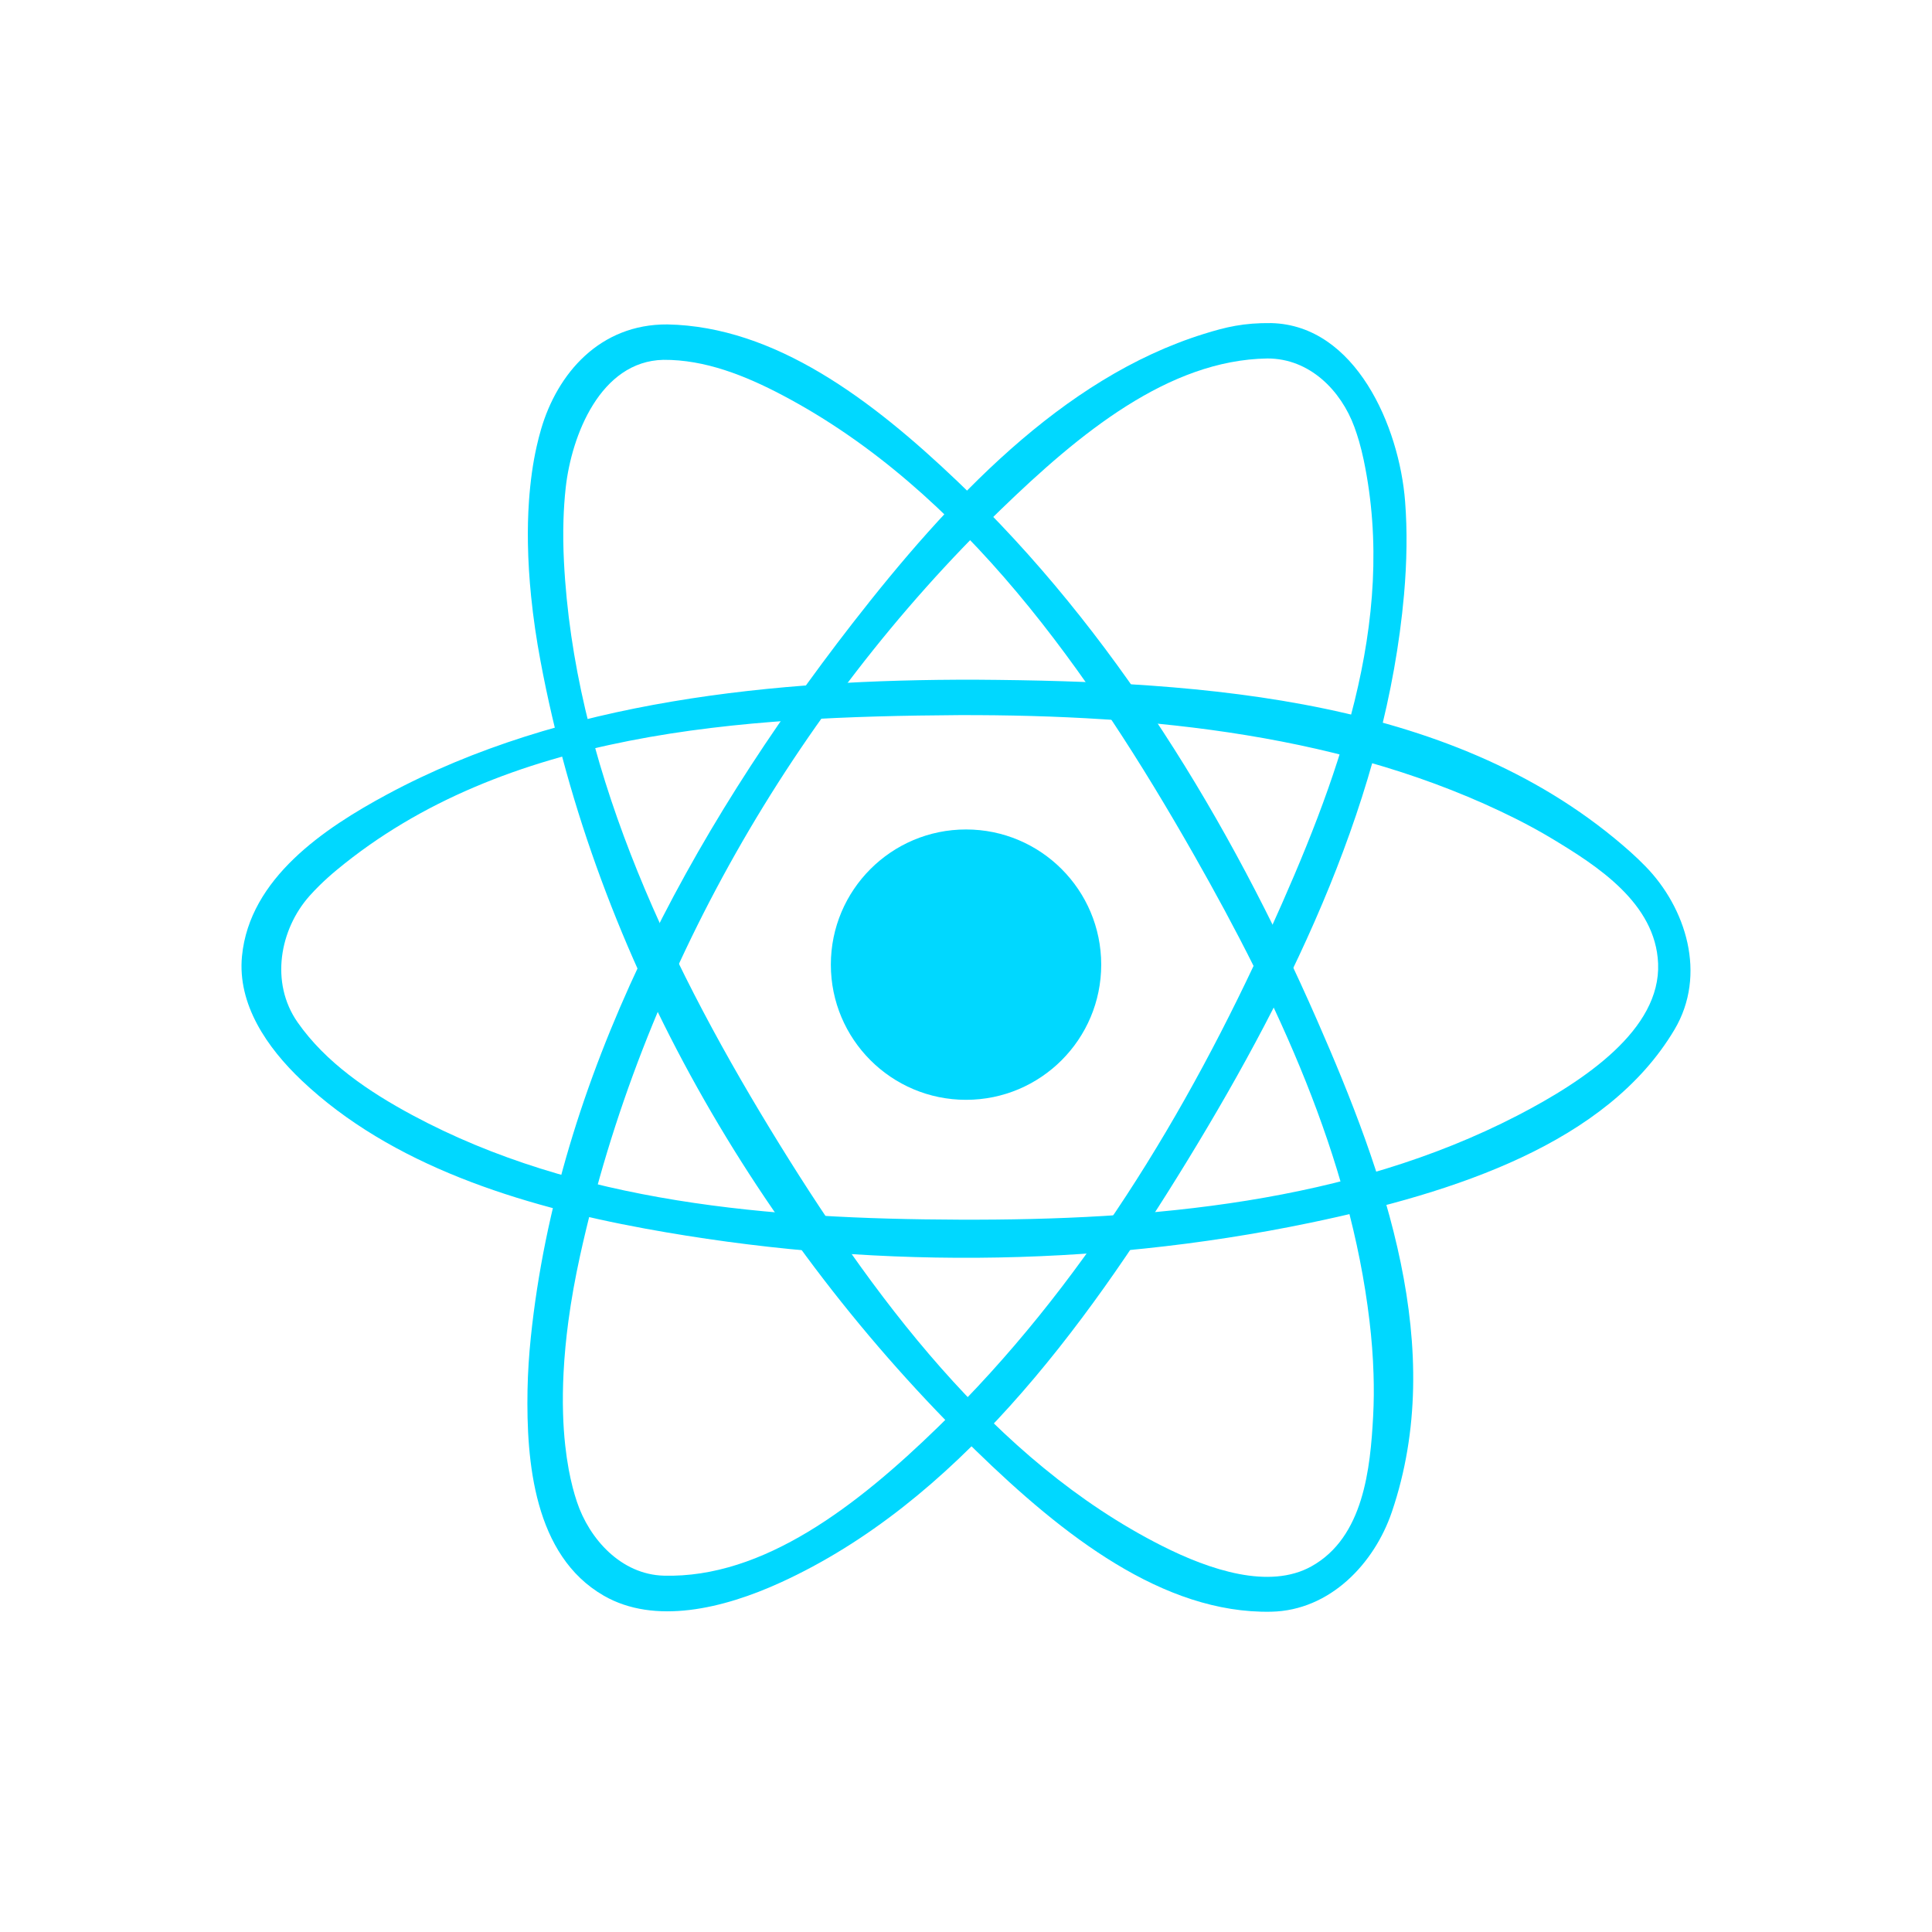
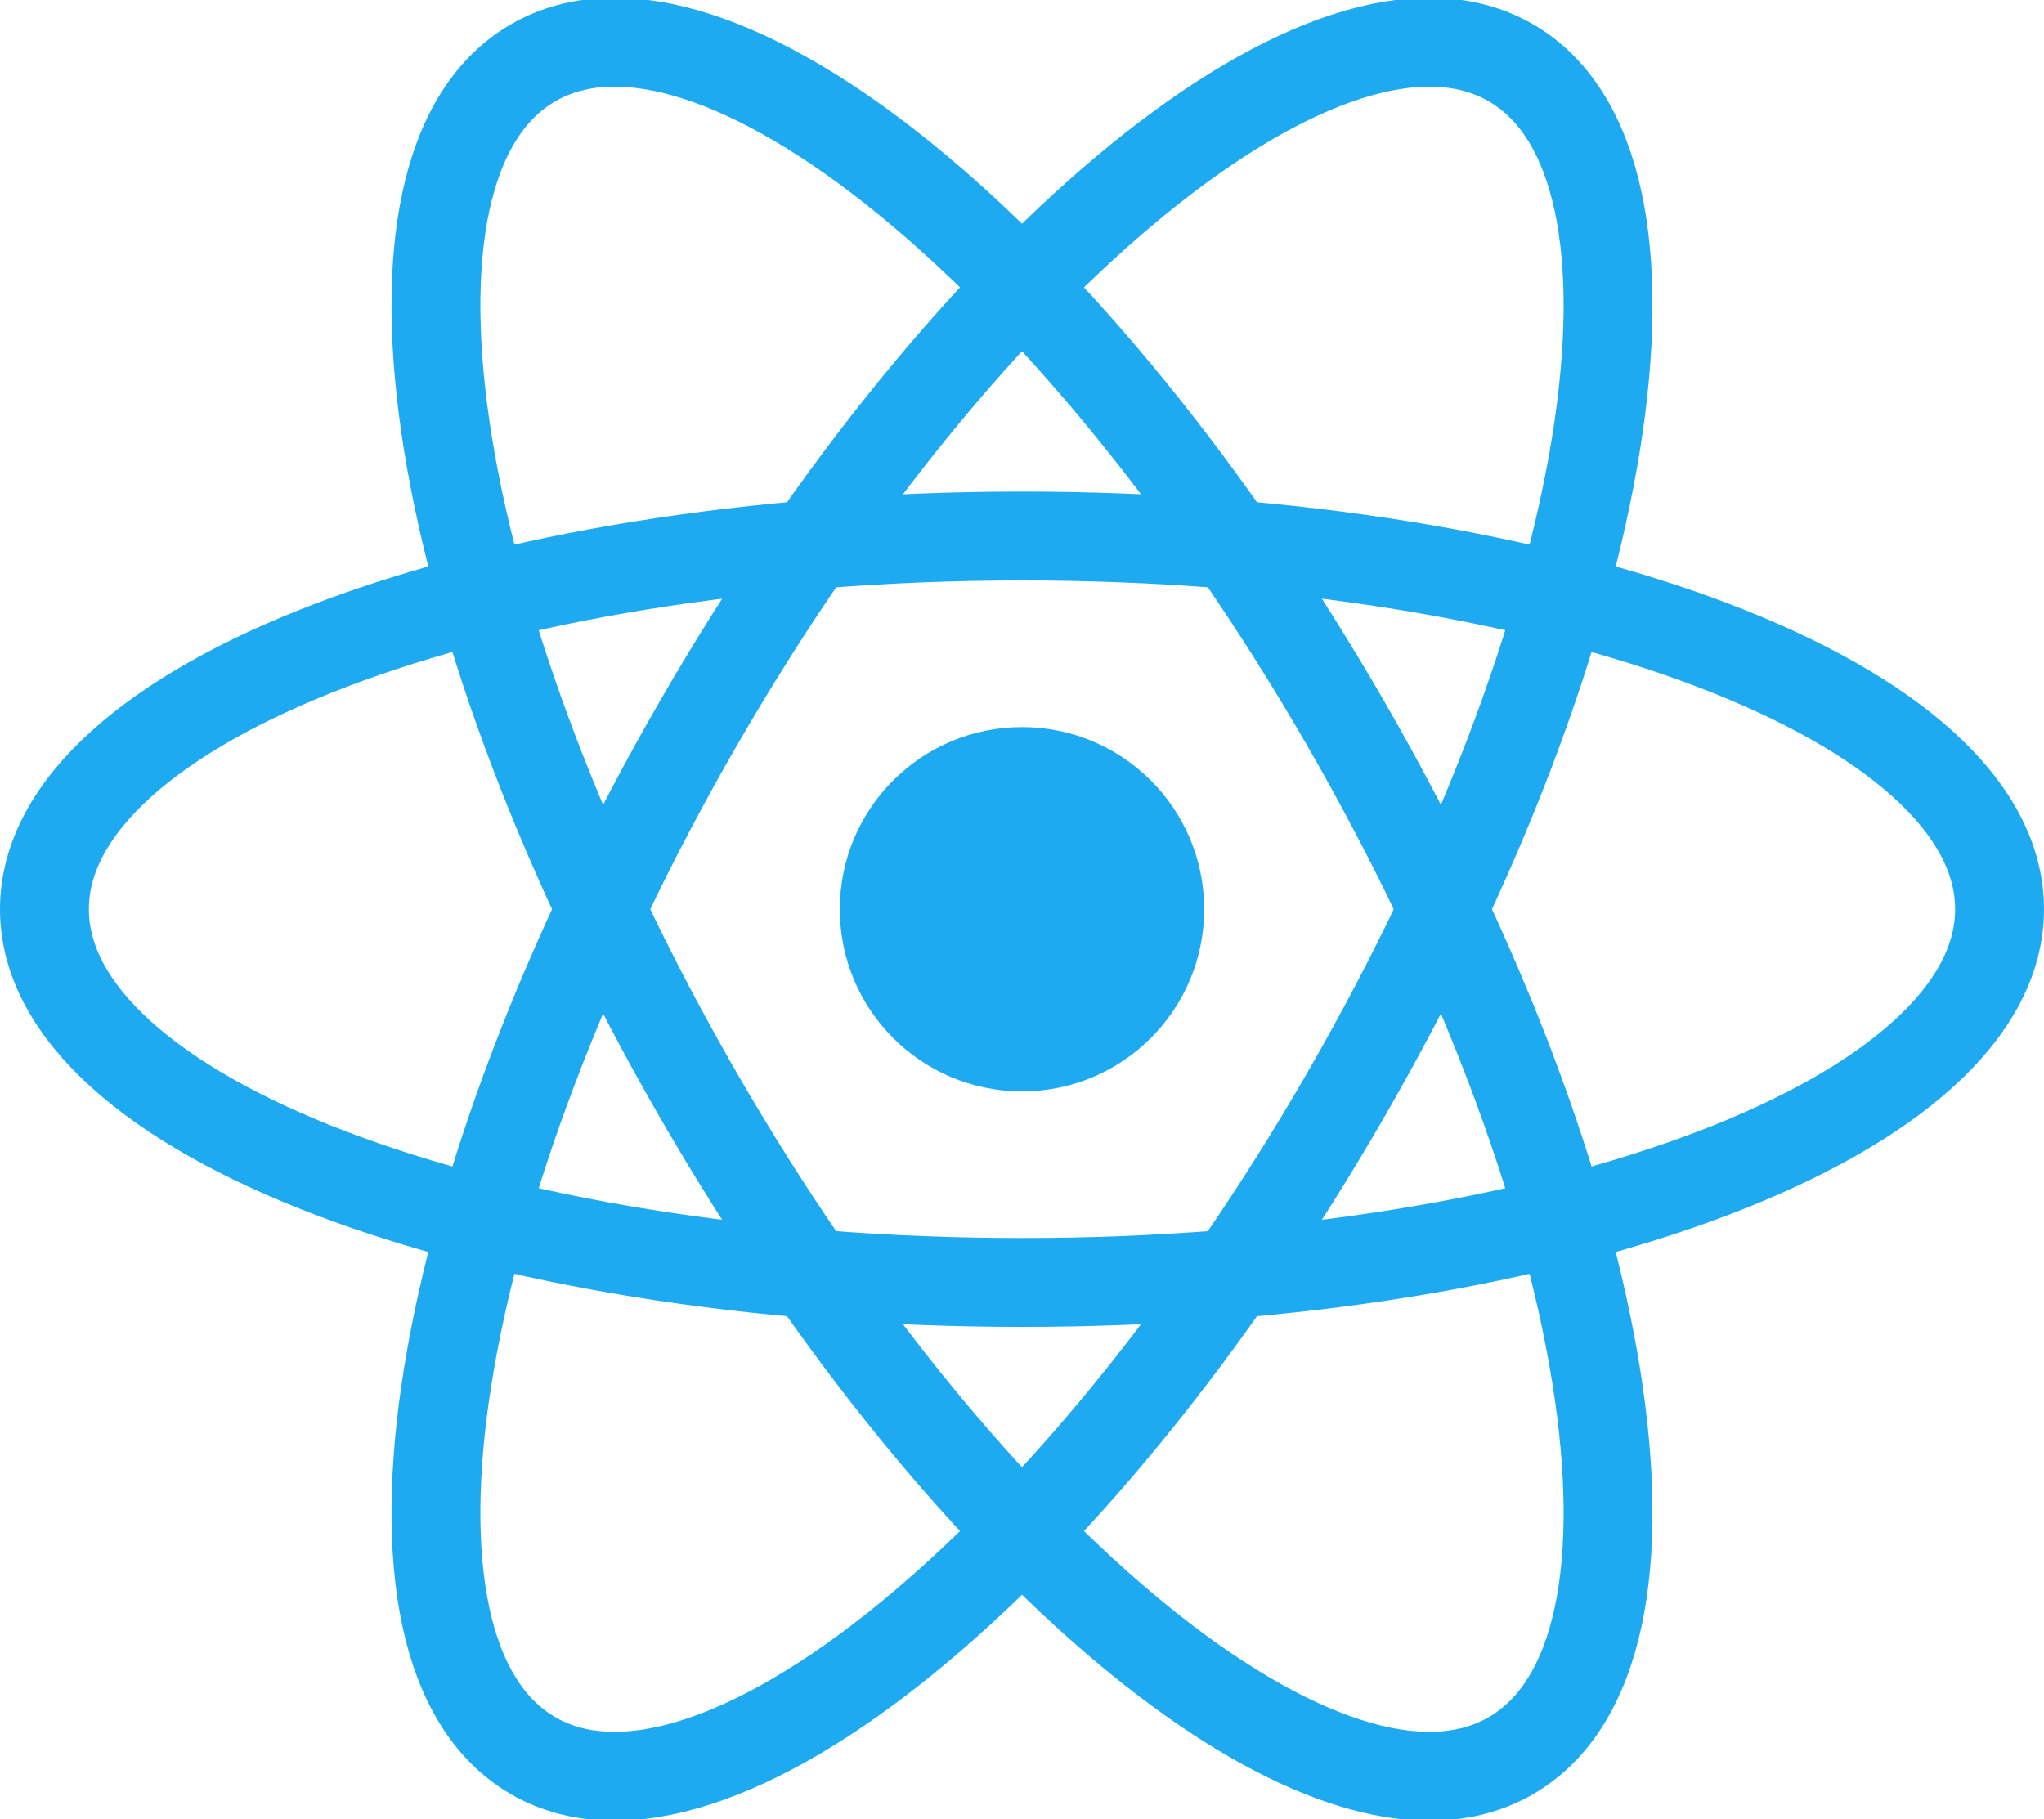
- <svg xmlns="http://www.w3.org/2000/svg" width="800px" height="800px" viewBox="0 0 64 64" version="1.1" xml:space="preserve" style="fill-rule:evenodd;clip-rule:evenodd;stroke-linejoin:round;stroke-miterlimit:2;">
-   <rect id="Icons" x="-1088" y="-64" width="1280" height="800" style="fill:none;" />
-   <g id="Icons1">
-     <g id="Strike">
- 
- </g>
-     <g id="H1">
- 
- </g>
-     <g id="H2">
- 
- </g>
-     <g id="H3">
- 
- </g>
-     <g id="list-ul">
- 
- </g>
-     <g id="hamburger-1">
- 
- </g>
-     <g id="hamburger-2">
- 
- </g>
-     <g id="list-ol">
- 
- </g>
-     <g id="list-task">
- 
- </g>
-     <g id="trash">
- 
- </g>
-     <g id="vertical-menu">
- 
- </g>
-     <g id="horizontal-menu">
- 
- </g>
-     <g id="sidebar-2">
- 
- </g>
-     <g id="Pen">
- 
- </g>
-     <g id="Pen1">
- 
- </g>
-     <g id="clock">
- 
- </g>
-     <g id="external-link">
- 
- </g>
-     <g id="hr">
- 
- </g>
-     <g id="info">
- 
- </g>
-     <g id="warning">
- 
- </g>
-     <g id="plus-circle">
- 
- </g>
-     <g id="minus-circle">
- 
- </g>
-     <g id="vue">
- 
- </g>
-     <g id="cog">
- 
- </g>
-     <g id="logo">
- 
- </g>
-     <g id="radio-check">
- 
- </g>
-     <g id="eye-slash">
- 
- </g>
-     <g id="eye">
- 
- </g>
-     <g id="toggle-off">
- 
- </g>
-     <g id="shredder">
- 
- </g>
-     <g id="spinner--loading--dots-">
- 
- </g>
-     <g id="react">
-       <circle cx="32.001" cy="31.955" r="4.478" style="fill:#00d8ff;" />
-       <path d="M32.33,22.516c7.635,0.052 15.965,0.609 21.683,5.708c0.168,0.15 0.33,0.306 0.488,0.467c1.349,1.375 2.054,3.595 0.965,5.422c-2.234,3.751 -7.23,5.387 -12.067,6.394c-7.234,1.506 -14.798,1.518 -22.029,0.192c-4.161,-0.764 -8.416,-2.103 -11.373,-4.904c-1.151,-1.09 -2.135,-2.524 -1.981,-4.12c0.25,-2.582 2.727,-4.239 4.812,-5.361c5.791,-3.116 12.847,-3.813 19.502,-3.798Zm-0.554,1.173c-7.224,0.049 -15.043,0.51 -20.621,5.129c-0.195,0.161 -0.383,0.33 -0.564,0.507c-0.117,0.114 -0.23,0.233 -0.339,0.355c-0.979,1.1 -1.316,2.867 -0.392,4.188c0.93,1.329 2.342,2.288 3.796,3.07c5.438,2.924 11.864,3.443 18.129,3.465c6.343,0.023 12.884,-0.555 18.487,-3.452c2.232,-1.155 4.744,-2.851 4.655,-5.035c-0.082,-2.004 -2.036,-3.242 -3.499,-4.126c-0.396,-0.239 -0.803,-0.46 -1.216,-0.668c-5.562,-2.787 -12.08,-3.447 -18.436,-3.433Z" style="fill:#00d8ff;" />
-       <path d="M42.115,10.703c2.793,0.071 4.24,3.429 4.431,5.909c0.038,0.493 0.052,0.988 0.046,1.483c-0.006,0.536 -0.035,1.072 -0.082,1.606c-0.589,6.612 -3.608,12.909 -7.163,18.724c-3.477,5.688 -7.717,11.36 -13.485,13.996c-1.907,0.872 -4.175,1.41 -5.863,0.437c-2.314,-1.333 -2.567,-4.451 -2.524,-6.816c0.011,-0.581 0.049,-1.162 0.109,-1.741c0.889,-8.56 5.228,-16.669 10.658,-23.655c3.168,-4.076 6.937,-8.119 11.632,-9.583c0.739,-0.231 1.326,-0.371 2.241,-0.36Zm-0.134,1.172c-3.279,0.052 -6.223,2.482 -8.83,5.007c-6.854,6.637 -11.905,15.464 -13.937,24.721c-0.157,0.717 -0.289,1.439 -0.386,2.166c-0.075,0.563 -0.13,1.129 -0.159,1.697c-0.023,0.452 -0.031,0.905 -0.017,1.358c0.01,0.354 0.033,0.708 0.072,1.06c0.029,0.269 0.068,0.537 0.117,0.803c0.037,0.197 0.08,0.393 0.13,0.588c0.041,0.158 0.087,0.315 0.139,0.471c0.409,1.233 1.463,2.411 2.878,2.45c3.301,0.09 6.409,-2.317 9.096,-4.933c4.717,-4.591 8.232,-10.36 10.978,-16.424c2.216,-4.896 4.243,-10.218 3.111,-15.607c-0.043,-0.204 -0.093,-0.406 -0.15,-0.606c-0.047,-0.163 -0.1,-0.324 -0.158,-0.483c-0.44,-1.199 -1.475,-2.271 -2.884,-2.268Z" style="fill:#00d8ff;" />
-       <path d="M22.109,10.747c3.564,0.069 6.765,2.488 9.607,5.197c5.186,4.943 9.011,11.231 11.913,17.849c2.248,5.127 4.316,10.882 2.478,16.292c-0.579,1.705 -2.044,3.265 -3.997,3.305c-3.581,0.072 -6.9,-2.532 -9.78,-5.335c-7.225,-7.034 -12.589,-16.32 -14.427,-26.168c-0.132,-0.704 -0.237,-1.414 -0.309,-2.127c-0.059,-0.582 -0.096,-1.167 -0.106,-1.752c-0.008,-0.472 0.002,-0.944 0.035,-1.414c0.022,-0.314 0.054,-0.626 0.097,-0.937c0.041,-0.292 0.093,-0.583 0.158,-0.871c0.043,-0.191 0.091,-0.38 0.146,-0.568c0.539,-1.843 1.941,-3.485 4.185,-3.471Zm-0.135,1.173c-2.087,0.046 -3.042,2.507 -3.234,4.234c-0.039,0.354 -0.063,0.711 -0.074,1.068c-0.014,0.456 -0.008,0.913 0.015,1.369c0.328,6.599 3.278,12.979 6.838,18.821c3.352,5.5 7.4,10.978 12.968,13.794c1.608,0.813 3.562,1.452 4.951,0.684c1.742,-0.964 1.956,-3.261 2.049,-4.973c0.025,-0.466 0.028,-0.934 0.013,-1.401c-0.018,-0.586 -0.064,-1.171 -0.133,-1.753c-0.642,-5.437 -3.05,-10.582 -5.816,-15.444c-3.442,-6.048 -7.659,-12.076 -13.627,-15.225c-1.236,-0.652 -2.574,-1.185 -3.95,-1.174Z" style="fill:#00d8ff;" />
-     </g>
-     <g id="check-selected">
- 
- </g>
-     <g id="turn-off">
- 
- </g>
-     <g id="code-block">
- 
- </g>
-     <g id="user">
- 
- </g>
-     <g id="coffee-bean">
- 
- </g>
-     <g id="coffee-beans">
-       <g id="coffee-bean1">
- 
- </g>
-     </g>
-     <g id="coffee-bean-filled">
- 
- </g>
-     <g id="coffee-beans-filled">
-       <g id="coffee-bean2">
- 
- </g>
-     </g>
-     <g id="clipboard">
- 
- </g>
-     <g id="clipboard-paste">
- 
- </g>
-     <g id="clipboard-copy">
- 
- </g>
-     <g id="Layer1">
- 
- </g>
+ <svg xmlns="http://www.w3.org/2000/svg" viewBox="-11.5 -10.232 23 20.463">
+   <circle cx="0" cy="0" r="2.05" fill="#1eaaf1" />
+   <g stroke="#1eaaf1" stroke-width="1" fill="none">
+     <ellipse rx="11" ry="4.2" />
+     <ellipse rx="11" ry="4.2" transform="rotate(60)" />
+     <ellipse rx="11" ry="4.2" transform="rotate(120)" />
  </g>
</svg>
